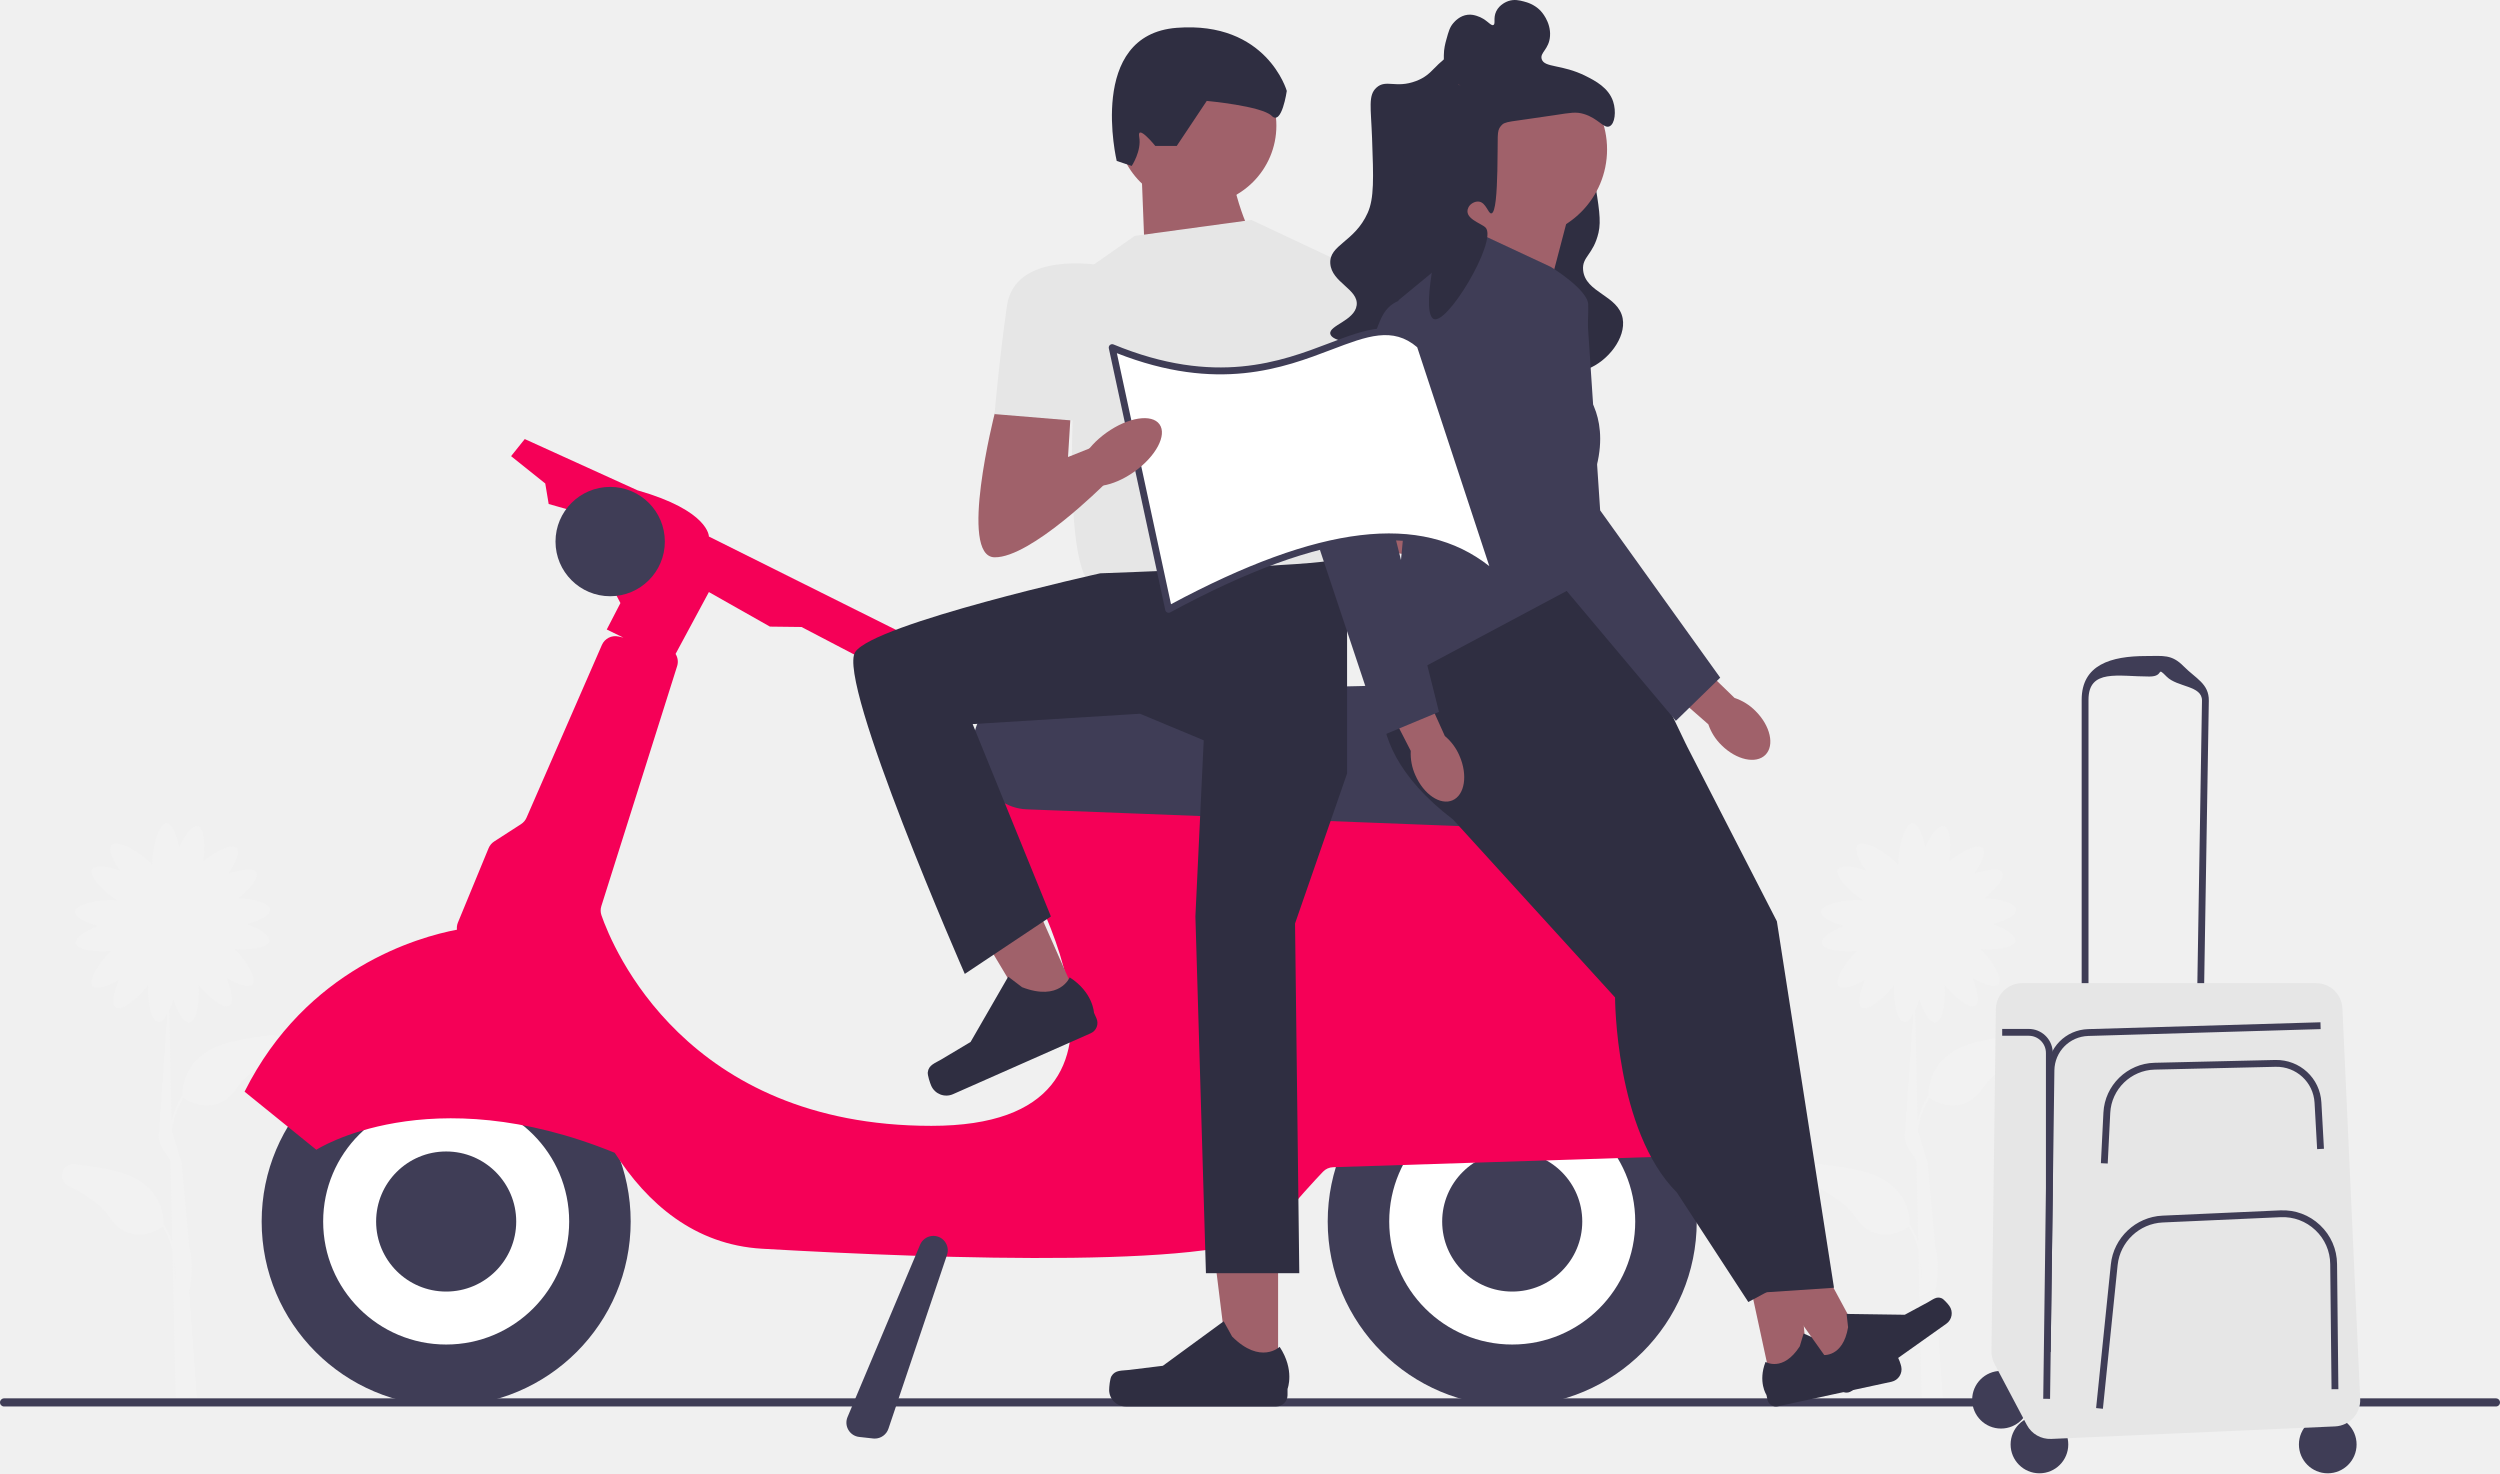
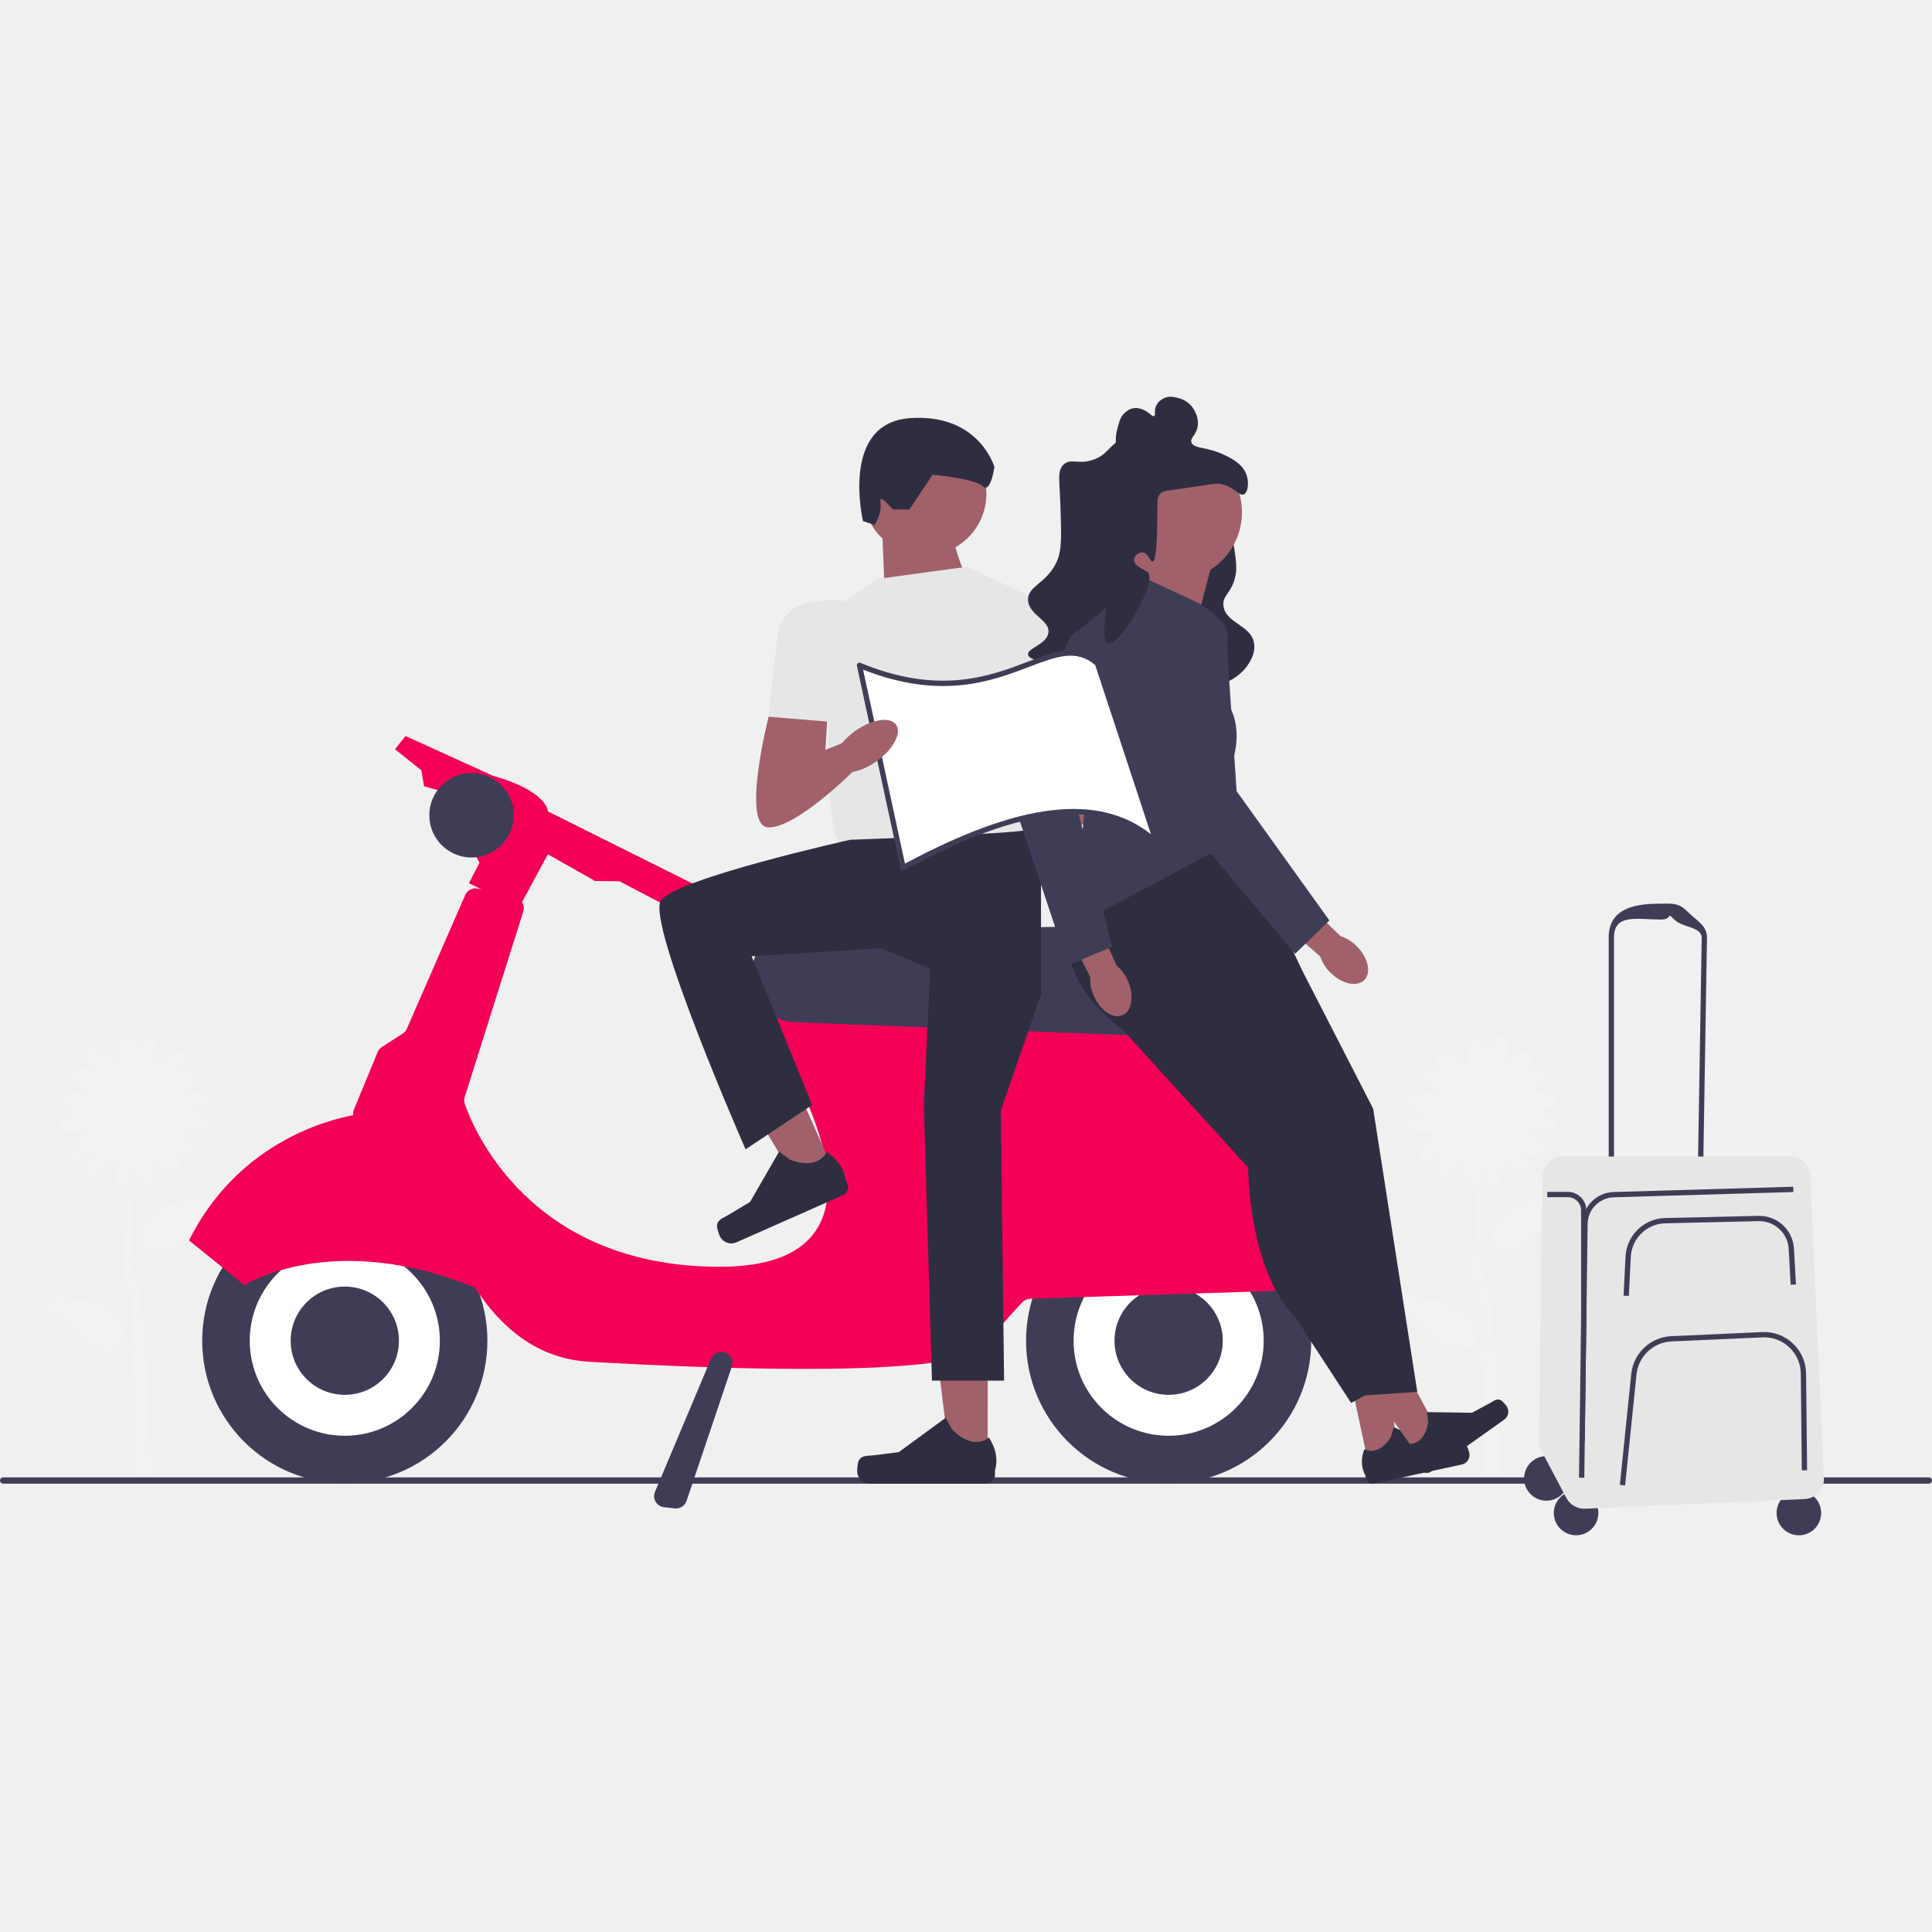
- <svg xmlns="http://www.w3.org/2000/svg" width="731.67" height="431.187" viewBox="0 0 731.67 431.187">
+ <svg xmlns="http://www.w3.org/2000/svg" width="450" height="450" viewBox="0 0 731.67 431.187">
  <path d="M79.481,302.946c-3.161,.34-6.609,.851-10.277,1.597-15.552,3.167-15.875,13.727-15.739,16.148l-.106-.066c-1.564,2.509-2.543,5.047-3.135,7.443l-.712-32.367c.461-.96,.88-2.049,1.229-3.165,1.164,3.585,3.073,6.972,4.718,6.747,2.139-.292,3.072-6.586,2.673-11.059,2.72,3.503,7.298,7.25,9.025,6.094,1.38-.923,.562-4.724-.945-8.179,3.139,1.891,6.616,3.134,7.695,1.933,1.472-1.639-2.056-7.231-5.309-10.352,4.355,.406,9.894-.288,10.257-2.27,.299-1.633-2.997-3.694-6.526-5.02,3.544-.934,6.858-2.563,6.748-4.173-.131-1.913-5.051-3.195-9.295-3.391,3.202-2.505,6.143-5.967,5.244-7.533-.827-1.44-4.674-.882-8.224,.386,2.101-3.003,3.578-6.387,2.453-7.546-1.401-1.443-6.374,1.047-9.767,3.8,.661-4.288,.327-9.701-1.597-10.19-1.609-.41-3.889,2.739-5.453,6.169-.691-3.599-2.09-7.016-3.704-7.016-2.3,0-4.164,6.934-4.164,11.451,0,.255,.007,.496,.018,.725-.231-.268-.495-.547-.797-.84-3.241-3.147-9.514-6.641-11.116-4.991-1.125,1.158,.352,4.542,2.453,7.546-3.55-1.268-7.397-1.826-8.224-.386-1.111,1.934,3.639,6.763,7.5,9.105-.232-.028-.476-.051-.735-.069-4.507-.308-11.552,1.08-11.708,3.375-.11,1.611,3.204,3.239,6.748,4.173-3.528,1.326-6.825,3.387-6.526,5.02,.363,1.982,5.902,2.676,10.257,2.27-3.253,3.122-6.781,8.713-5.309,10.352,1.079,1.201,4.556-.042,7.695-1.933-1.507,3.455-2.325,7.256-.945,8.179,1.824,1.22,6.825-3.026,9.463-6.679-.269,4.47,.801,10.61,2.923,10.852,.887,.101,1.828-.845,2.676-2.302l-2.404,34.79c-.562,4.052,3.032,6.695,3.353,8.364l.518,23.559c-.585-1.678-1.373-3.395-2.435-5.099l-.106,.066c.136-2.421-.187-12.982-15.739-16.148-3.668-.747-7.116-1.257-10.277-1.597-3.731-.401-5.187,4.706-1.816,6.356,4.881,2.389,9.473,5.399,11.867,8.964,6.119,9.114,14.574,3.845,15.776,3.027,1.343,2.235,2.223,4.487,2.779,6.629l.275,12.511c-.067,.296-.114,.462-.118,.474l.129,.038,.666,30.279,6.181-.05-2.211-30.949c.371-1.67,1.514-7.357,0-13.264l-2.211-24.317h0c-.005-.019,.125,.638,0,0l-2.884-9.555c.419-2.956,1.393-6.281,3.369-9.571,1.202,.818,9.657,6.086,15.776-3.027,2.393-3.565,6.985-6.575,11.867-8.964,3.371-1.65,1.915-6.757-1.816-6.356Zm-28.233,71.638l-.117-5.295c.235,2.002,.223,3.809,.117,5.295Z" fill="#f2f2f2" />
  <path d="M0,410.445c0,.66,.53,1.19,1.19,1.19H730.48c.66,0,1.19-.53,1.19-1.19,0-.66-.53-1.19-1.19-1.19H1.19c-.66,0-1.19,.53-1.19,1.19Z" fill="#3f3d56" />
  <g>
    <circle cx="442.579" cy="357.5" r="54" fill="#3f3d56" />
    <circle cx="442.579" cy="357.5" r="36" fill="#fff" />
    <circle cx="442.579" cy="357.5" r="20.5" fill="#3f3d56" />
    <circle cx="130.579" cy="357.5" r="54" fill="#3f3d56" />
    <circle cx="130.579" cy="357.5" r="36" fill="#fff" />
    <path d="M516.451,331.818c-7.034-17.727-31.614-71.897-75.386-89.825-.337-.138-.691-.232-1.051-.284l-140.406-20.112c-2.314-.331-4.467,1.251-4.84,3.559l-2.462,15.198c-.169,1.044,.051,2.112,.624,3.001,7.131,11.063,52.829,86.145-20.351,86.145-72.03,0-93.349-52.374-96.55-61.615-.302-.873-.315-1.813-.036-2.694l22.184-70.251c.395-1.25,.176-2.529-.461-3.552l9.752-18.112,17.863,10.112,9.248,.112,31.571,16.5,6.429-10.5-65.111-32.476s.111-7.524-20.889-13.524l-33-15-4,5,10,8,1,6,7,2,14,27-4,7.736,4.855,2.367-1.395-.317c-2.008-.456-4.057,.579-4.88,2.466l-22.063,50.561c-.338,.774-.896,1.43-1.605,1.888l-7.859,5.071c-.734,.474-1.306,1.161-1.64,1.969l-8.976,21.773c-.28,.678-.36,1.39-.287,2.078-11.19,2.12-44.084,11.277-62.15,47.408l21,17s32.918-21.299,87.322,.881c9.456,14.718,23.251,26.933,43.168,28.084,52.511,3.035,139.511,6.035,149.511-5.965,7.321-8.785,12.414-14.27,14.617-16.578,.776-.813,1.836-1.284,2.96-1.32l122.449-3.911c2.973-.095,4.943-3.109,3.846-5.873Z" fill="#f50057" />
    <circle cx="178.579" cy="158.5" r="16" fill="#3f3d56" />
    <path d="M434.813,242.054c-.189,0-.38-.004-.571-.011l-133.778-5.179c-5.92-.229-10.99-3.998-12.917-9.601l-1.831-5.329c-1.494-4.345-.845-8.999,1.781-12.769,2.626-3.77,6.766-5.993,11.358-6.099l138.217-3.177c4.28-.098,8.4,1.734,11.194,5.033,2.793,3.297,3.932,7.624,3.123,11.87l-2.606,13.684c-1.293,6.788-7.119,11.577-13.97,11.577Z" fill="#3f3d56" />
    <circle cx="130.579" cy="357.5" r="20.5" fill="#3f3d56" />
    <path d="M488.558,299.137c-3.202,0-6.251-1.715-7.876-4.655l-10.135-18.34c-1.605-2.905-1.514-6.319,.245-9.134,1.759-2.815,4.797-4.404,8.103-4.223l18.386,.942c3.424,.176,6.5,2.329,7.837,5.488l5.373,12.697c.982,2.325,.958,4.874-.068,7.18-1.027,2.305-2.907,4.027-5.293,4.851l-13.624,4.697c-.973,.336-1.967,.496-2.947,.496Z" fill="#3f3d56" />
    <path d="M256.009,421.026c-.152,0-.306-.009-.46-.025l-4.083-.454c-1.334-.148-2.488-.897-3.168-2.056-.68-1.157-.771-2.531-.25-3.769l21.237-50.438,.461,.194-.461-.194c.583-1.385,1.871-2.36,3.361-2.547,1.45-.185,2.864,.386,3.787,1.517,.923,1.13,1.195,2.63,.729,4.013l-17.154,50.893c-.578,1.718-2.216,2.867-4,2.867Z" fill="#3f3d56" />
  </g>
  <path d="M366.275,69.04s-7.77-15.539-6.216-29.524l-25.859,13.403,.996,25.445,31.078-9.323Z" fill="#a0616a" />
  <circle cx="350.228" cy="36.769" r="23.327" fill="#a0616a" />
  <g>
    <polygon points="374.056 403.086 359.822 403.084 353.05 348.18 374.059 348.182 374.056 403.086" fill="#a0616a" />
    <path d="M325.288,402.763h0c-.443,.746-.677,3.156-.677,4.024h0c0,2.668,2.163,4.831,4.831,4.831h44.082c1.82,0,3.296-1.476,3.296-3.296v-1.835s2.181-5.516-2.309-12.315c0,0-5.58,5.323-13.918-3.015l-2.459-4.454-17.798,13.017-9.865,1.214c-2.158,.266-4.072-.041-5.182,1.829h-0Z" fill="#2f2e41" />
  </g>
  <path d="M332.089,69.04l34.186-4.662,26.417,12.431,1.554,96.343s-64.983,7.77-75.224-2.331c-10.241-10.1-2.472-90.904-2.472-90.904l15.539-10.877Z" fill="#e6e6e6" />
  <path d="M344.394,42.712h-6.271s-5.441-6.697-4.709-2.617c.732,4.081-2.196,8.473-2.196,8.473l-4.392-1.464s-8.784-36.934,17.568-38.963c26.352-2.029,32.208,18.467,32.208,18.467,0,0-1.464,10.248-4.392,7.32s-19.032-4.392-19.032-4.392l-8.784,13.176Z" fill="#2f2e41" />
  <g>
    <polygon points="316.263 294.382 303.244 300.138 274.843 252.666 294.056 244.169 316.263 294.382" fill="#a0616a" />
    <path d="M271.532,313.813h0c-.103,.862,.657,3.16,1.008,3.954h0c1.079,2.44,3.932,3.543,6.372,2.464l40.314-17.831c1.665-.736,2.417-2.683,1.681-4.347l-.742-1.678s-.237-5.927-7.093-10.328c0,0-2.95,7.126-13.948,2.873l-4.05-3.079-11.012,19.104-8.531,5.101c-1.866,1.116-3.741,1.609-4,3.769l-0,0Z" fill="#2f2e41" />
  </g>
  <path d="M389.584,163.829l4.662,14.095v48.453l-15.227,43.895,1.242,102.344h-27.322l-3.083-104.394,2.435-51.561-18.647-7.77-48.979,3.023,22.905,56.307-25.205,16.812s-37.698-85.912-32.057-94.235c5.641-8.323,71.682-23.006,71.682-23.006,0,0,67.596-2.41,67.596-3.964Z" fill="#2f2e41" />
  <g>
    <path d="M403.569,107.888l7.513,12.304s10.62,41.743,0,41.913c-10.62,.17-32.063-21.273-32.063-21.273l2.796-11.189,7.77,3.108-1.554-24.863h15.539Z" fill="#a0616a" />
    <path d="M380.261,76.614s24.863-4.38,27.194,11.893c2.331,16.273,3.628,31.685,3.628,31.685l-26.937,2.232-3.885-45.81Z" fill="#e6e6e6" />
    <ellipse cx="374.229" cy="131.324" rx="7.015" ry="14.03" transform="translate(50.16251 359.9602) rotate(-54.54076)" fill="#a0616a" />
  </g>
  <path d="M590.481,302.946c-3.161,.34-6.609,.851-10.277,1.597-15.552,3.167-15.875,13.727-15.739,16.148l-.106-.066c-1.564,2.509-2.543,5.047-3.135,7.443l-.712-32.367c.461-.96,.88-2.049,1.229-3.165,1.164,3.585,3.073,6.972,4.718,6.747,2.139-.292,3.072-6.586,2.673-11.059,2.72,3.503,7.298,7.25,9.025,6.094,1.38-.923,.562-4.724-.945-8.179,3.139,1.891,6.616,3.134,7.695,1.933,1.472-1.639-2.056-7.231-5.309-10.352,4.355,.406,9.894-.288,10.257-2.27,.299-1.633-2.997-3.694-6.526-5.02,3.544-.934,6.858-2.563,6.748-4.173-.131-1.913-5.051-3.195-9.295-3.391,3.202-2.505,6.143-5.967,5.244-7.533-.827-1.44-4.674-.882-8.224,.386,2.101-3.003,3.578-6.387,2.453-7.546-1.401-1.443-6.374,1.047-9.767,3.8,.661-4.288,.327-9.701-1.597-10.19-1.609-.41-3.889,2.739-5.453,6.169-.691-3.599-2.09-7.016-3.704-7.016-2.3,0-4.164,6.934-4.164,11.451,0,.255,.007,.496,.018,.725-.231-.268-.495-.547-.797-.84-3.241-3.147-9.514-6.641-11.116-4.991-1.125,1.158,.352,4.542,2.453,7.546-3.55-1.268-7.397-1.826-8.224-.386-1.111,1.934,3.639,6.763,7.5,9.105-.232-.028-.476-.051-.735-.069-4.507-.308-11.552,1.08-11.708,3.375-.11,1.611,3.204,3.239,6.748,4.173-3.528,1.326-6.825,3.387-6.526,5.02,.363,1.982,5.902,2.676,10.257,2.27-3.253,3.122-6.781,8.713-5.309,10.352,1.079,1.201,4.556-.042,7.695-1.933-1.507,3.455-2.325,7.256-.945,8.179,1.824,1.22,6.825-3.026,9.463-6.679-.269,4.47,.801,10.61,2.923,10.852,.887,.101,1.828-.845,2.676-2.302l-2.404,34.79c-.562,4.052,3.032,6.695,3.353,8.364l.518,23.559c-.585-1.678-1.373-3.395-2.435-5.099l-.106,.066c.136-2.421-.187-12.982-15.739-16.148-3.668-.747-7.116-1.257-10.277-1.597-3.731-.401-5.187,4.706-1.816,6.356,4.881,2.389,9.473,5.399,11.867,8.964,6.119,9.114,14.574,3.845,15.776,3.027,1.343,2.235,2.223,4.487,2.779,6.629l.275,12.511c-.067,.296-.114,.462-.118,.474l.129,.038,.666,30.279,6.181-.05-2.211-30.949c.371-1.67,1.514-7.357,0-13.264l-2.211-24.317h0c-.005-.019,.125,.638,0,0l-2.884-9.555c.419-2.956,1.393-6.281,3.369-9.571,1.202,.818,9.657,6.086,15.776-3.027,2.393-3.565,6.985-6.575,11.867-8.964,3.371-1.65,1.915-6.757-1.816-6.356Zm-28.233,71.638l-.117-5.295c.235,2.002,.223,3.809,.117,5.295Z" fill="#f2f2f2" />
  <g>
    <path d="M414.426,23.716c5.339-2.019,5.019-5.078,12.225-9.008,3.09-1.685,5.556-3.03,9.008-3.217,6.089-.329,10.73,3.192,14.155,5.791,4.986,3.783,7.627,8.028,9.008,10.294,2.316,3.802,3.385,6.974,4.504,10.294,1.646,4.885,2.276,8.542,3.217,14.155,1.405,8.378,2.107,12.567,1.287,16.085-1.521,6.524-4.867,6.977-4.504,10.938,.613,6.691,10.337,7.313,11.581,14.155,1.032,5.675-4.337,12.507-10.294,14.798-3.616,1.391-6.945,.916-16.085-1.93-24.247-7.55-28.137-12.716-36.031-10.294-4.489,1.378-6.944,4.188-13.512,4.504-4.199,.202-9.267-.655-9.651-2.574-.489-2.44,7.145-3.871,7.721-8.364,.605-4.715-7.354-6.625-7.721-12.225-.359-5.486,7.109-6.245,10.938-14.798,1.926-4.302,1.713-10.16,1.287-21.876-.329-9.041-1.205-12.539,1.287-14.798,2.804-2.542,5.644,.316,11.581-1.93Z" fill="#2f2e41" />
    <g>
      <polygon points="518.513 405.231 529.256 402.909 525.413 360.364 509.557 363.791 518.513 405.231" fill="#a0616a" />
      <path d="M555.27,397.035h0c.456,.491,1.026,2.271,1.167,2.927h0c.435,2.014-.845,3.999-2.859,4.434l-33.272,7.189c-1.374,.297-2.728-.576-3.025-1.95l-.299-1.385s-2.545-3.808-.265-9.671c0,0,5.08,3.108,10.014-4.545l1.129-3.763,15.557,6.922,7.644-.692c1.672-.151,3.067-.695,4.21,.535l0-0Z" fill="#2f2e41" />
    </g>
    <g>
      <polygon points="537.73 401.977 546.693 395.614 526.419 358.013 513.19 367.403 537.73 401.977" fill="#a0616a" />
      <path d="M568.296,379.978h0c.613,.272,1.837,1.685,2.225,2.231h0c1.192,1.68,.797,4.009-.883,5.201l-27.76,19.701c-1.146,.813-2.735,.544-3.548-.603l-.82-1.156s-3.838-2.499-4.05-8.787c0,0,5.893,.859,7.417-8.118l-.442-3.904,17.026,.243,6.755-3.644c1.478-.797,2.546-1.846,4.081-1.164l0-0Z" fill="#2f2e41" />
    </g>
    <path d="M408.605,191.632s-16.714,22.725,16.714,48.273l68.251-21.809-24.375-50.84-21.589-11.839-39,36.215Z" fill="#2f2e41" />
    <polyline points="493.57 218.096 520.035 269.632 536.749 376.883 515.856 378.276 494.963 276.597 458.052 221.578 483.82 209.739" fill="#2f2e41" />
    <path d="M425.319,223.717v16.188l47.358,52.013s0,39,18.107,57.108l20.893,32.036,18.107-9.75-26.465-93.322-47.358-61.286-30.643,7.014Z" fill="#2f2e41" />
    <path d="M458.972,63.229l-8.921,34.012-34.012-6.691s13.382-24.534,10.036-35.685l32.897,8.364Z" fill="#a0616a" />
    <circle cx="444.42" cy="43.734" r="25.917" fill="#a0616a" />
    <path d="M432.98,68.363l20.893,9.75s10.748,6.57,10.946,10.946c.197,4.376-1.195,25.269-1.195,25.269,0,0,8.357,8.357,2.786,25.072l2.786,27.857-62.679,33.429,5.571-58.501-2.786-54.322,23.679-19.5Z" fill="#3f3d56" />
    <g>
      <path id="uuid-46aaaca0-23de-45ae-9bef-add32097314b-207" d="M414.226,226.874c2.446,5.613,7.325,8.9,10.897,7.343,3.572-1.557,4.483-7.369,2.035-12.983-.947-2.256-2.421-4.253-4.297-5.822l-10.665-23.65-10.992,5.241,11.681,22.758c-.127,2.444,.332,4.884,1.341,7.114Z" fill="#a0616a" />
      <path d="M425.319,91.345s-15.322-9.75-20.893,1.393c-5.571,11.143-18.107,68.251-18.107,68.251l18.107,54.322,16.714-6.964-14.625-58.462,18.804-58.539Z" fill="#3f3d56" />
    </g>
    <g>
      <path id="uuid-08476146-a67b-4403-89ae-f747e72d9184-208" d="M503.846,218.105c4.342,4.317,10.089,5.575,12.835,2.812,2.747-2.764,1.453-8.502-2.891-12.82-1.712-1.749-3.817-3.062-6.14-3.83l-18.628-18.058-8.288,8.922,19.244,16.854c.782,2.319,2.108,4.418,3.868,6.119Z" fill="#a0616a" />
      <path d="M464.23,88.022s-26.712-1.092-27.786,11.319c-1.075,12.412,17.186,67.794,17.186,67.794l36.846,43.83,12.973-12.632-35.134-48.962-4.085-61.349Z" fill="#3f3d56" />
    </g>
    <path d="M434.772,66.6c-1.252-1.294-6.62-2.685-4.99-5.939,.535-1.068,1.917-1.798,3.043-1.657,2.134,.267,2.703,3.581,3.649,3.455,1.249-.166,1.604-6.121,1.755-12.518,.247-10.397-.291-11.486,1.041-13.082,1.225-1.469,2.115-1.068,15.822-3.172,4.628-.71,6.136-1.003,8.382-.346,4.271,1.25,5.874,4.372,7.559,3.639,1.623-.705,2.012-4.416,1.084-7.255-1.326-4.056-5.264-6.097-8.013-7.473-7.018-3.514-12.104-2.371-12.897-4.95-.594-1.932,2.178-2.845,2.437-6.768,.278-4.207-2.64-7.252-2.826-7.44-1.833-1.856-3.936-2.428-4.851-2.664-1.281-.331-2.783-.719-4.548-.109-.353,.122-2.53,.912-3.531,3.01-.955,2.003-.096,3.642-.823,3.985-.825,.39-1.88-1.746-4.851-2.664-.627-.194-1.507-.456-2.631-.336-2.359,.252-3.845,1.982-4.245,2.447-1.038,1.207-1.367,2.397-2.025,4.776-.339,1.224-.73,2.673-.748,4.624-.012,1.31-.023,2.501,.455,3.834,0,0,.777,2.167,5.23,5.859h0c-0-0-1.865-1.85-2.783-1.614-1.571,.404-7.671,2.463-10.668,8.392-1.355,2.681-2.237,2.267-3.303,4.927-.251,.626-2.089,5.415-.066,10.374,1.547,3.793,3.585,3.354,4.743,7.213,.553,1.844,.082,1.928,.833,7.028,.432,2.932,4.241,.599,4.901,1.85,.446,.846-6.256,25.688-2.616,29.128,3.567,3.371,19.182-22.731,15.484-26.555Z" fill="#2f2e41" />
  </g>
  <g>
    <path d="M437.943,168.777l-22.313-67.728c-18.038-15.895-37.606,22.375-90.136,.682l16.522,76.611c39.717-21.47,73.903-29.879,95.927-9.564Z" fill="#fff" />
    <path d="M342.017,179.341c-.143,0-.285-.03-.418-.092-.286-.131-.493-.39-.56-.697l-16.522-76.611c-.078-.363,.051-.74,.337-.979,.285-.238,.679-.298,1.022-.157,29.842,12.324,49.104,4.987,63.165-.371,10.691-4.074,19.134-7.288,27.251-.137,.134,.118,.233,.269,.289,.438l22.312,67.729c.143,.433-.025,.907-.409,1.154-.383,.246-.886,.203-1.219-.106-19.363-17.861-49.479-14.777-94.773,9.709-.148,.08-.312,.12-.476,.12Zm-15.147-75.979l15.845,73.468c43.461-23.275,73.228-26.862,93.162-11.134l-21.108-64.074c-7.151-6.124-14.658-3.264-25.014,.681-14.101,5.372-33.308,12.69-62.885,1.059Z" fill="#3f3d56" />
  </g>
  <g>
    <path d="M298.589,108.888l-7.513,12.304s-10.62,41.743,0,41.913c10.62,.17,32.063-21.273,32.063-21.273l-2.796-11.189-7.77,3.108,1.554-24.863h-15.539Z" fill="#a0616a" />
    <path d="M321.898,77.614s-24.863-4.38-27.194,11.893c-2.331,16.273-3.628,31.685-3.628,31.685l26.937,2.232,3.885-45.81Z" fill="#e6e6e6" />
    <ellipse cx="327.929" cy="132.324" rx="14.03" ry="7.015" transform="translate(-15.94296 214.7819) rotate(-35.45924)" fill="#a0616a" />
  </g>
  <circle cx="585.627" cy="409.654" r="8.438" fill="#3f3d56" />
  <circle cx="596.878" cy="422.749" r="8.438" fill="#3f3d56" />
  <circle cx="681.259" cy="422.749" r="8.438" fill="#3f3d56" />
  <path d="M609.238,296.443v-91.648c0-10.26,8.581-12.795,18.841-12.795,5.028,0,7.474-.584,11,3,3.526,3.584,7.455,5.073,7.372,10.101l-1.477,89.93-35.737,1.412Zm19.841-98.443c-9.158,0-17.841-2.362-17.841,6.795v89.568l31.768-1.256,1.445-88.04c.074-4.487-7.225-3.869-10.372-7.068-3.147-3.199-.512,0-5,0Z" fill="#3f3d56" />
  <path d="M584.124,295.34l-1.284,100.13c-.017,1.289,.291,2.561,.894,3.701l9.46,17.868c1.391,2.628,4.172,4.22,7.143,4.089l83.065-3.665c4.252-.188,7.545-3.79,7.351-8.041l-5.206-114.334c-.187-4.111-3.575-7.348-7.69-7.348h-86.035c-4.213,0-7.644,3.387-7.698,7.6Z" fill="#e6e6e6" />
  <path d="M616.862,340.528l-1.997-.1,.741-14.82c.399-7.982,6.97-14.38,14.96-14.566l35.374-.822c7.145-.125,13.058,5.295,13.454,12.434l.752,13.551-1.997,.111-.752-13.551c-.336-6.055-5.386-10.691-11.41-10.545l-35.374,.822c-6.948,.161-12.663,5.726-13.01,12.666l-.741,14.82Z" fill="#3f3d56" />
  <path d="M615.452,412.304l-1.989-.203,4.314-42.063c.798-7.778,7.289-13.907,15.099-14.257l34.501-1.547c4.346-.196,8.477,1.343,11.635,4.332,3.159,2.989,4.924,7.029,4.97,11.378l.386,36.622-2,.021-.386-36.622c-.04-3.802-1.583-7.334-4.345-9.946s-6.386-3.96-10.171-3.787l-34.501,1.547c-6.828,.306-12.502,5.663-13.2,12.462l-4.314,42.063Z" fill="#3f3d56" />
  <path d="M599.988,409.402l-2-.025,1.265-96.12c.086-6.573,5.301-11.873,11.871-12.066l67.996-2.003,.059,2-67.996,2.003c-5.496,.161-9.857,4.595-9.93,10.092l-1.265,96.12Z" fill="#3f3d56" />
  <path d="M600.167,395.705h-1.39v-87.54c0-2.77-2.25-5.03-5.03-5.03h-7.77v-2h7.77c3.67,0,6.69,2.83,7,6.41,.02,.2,.03,.41,.03,.62v41.45l-.61,46.09Z" fill="#3f3d56" />
</svg>
